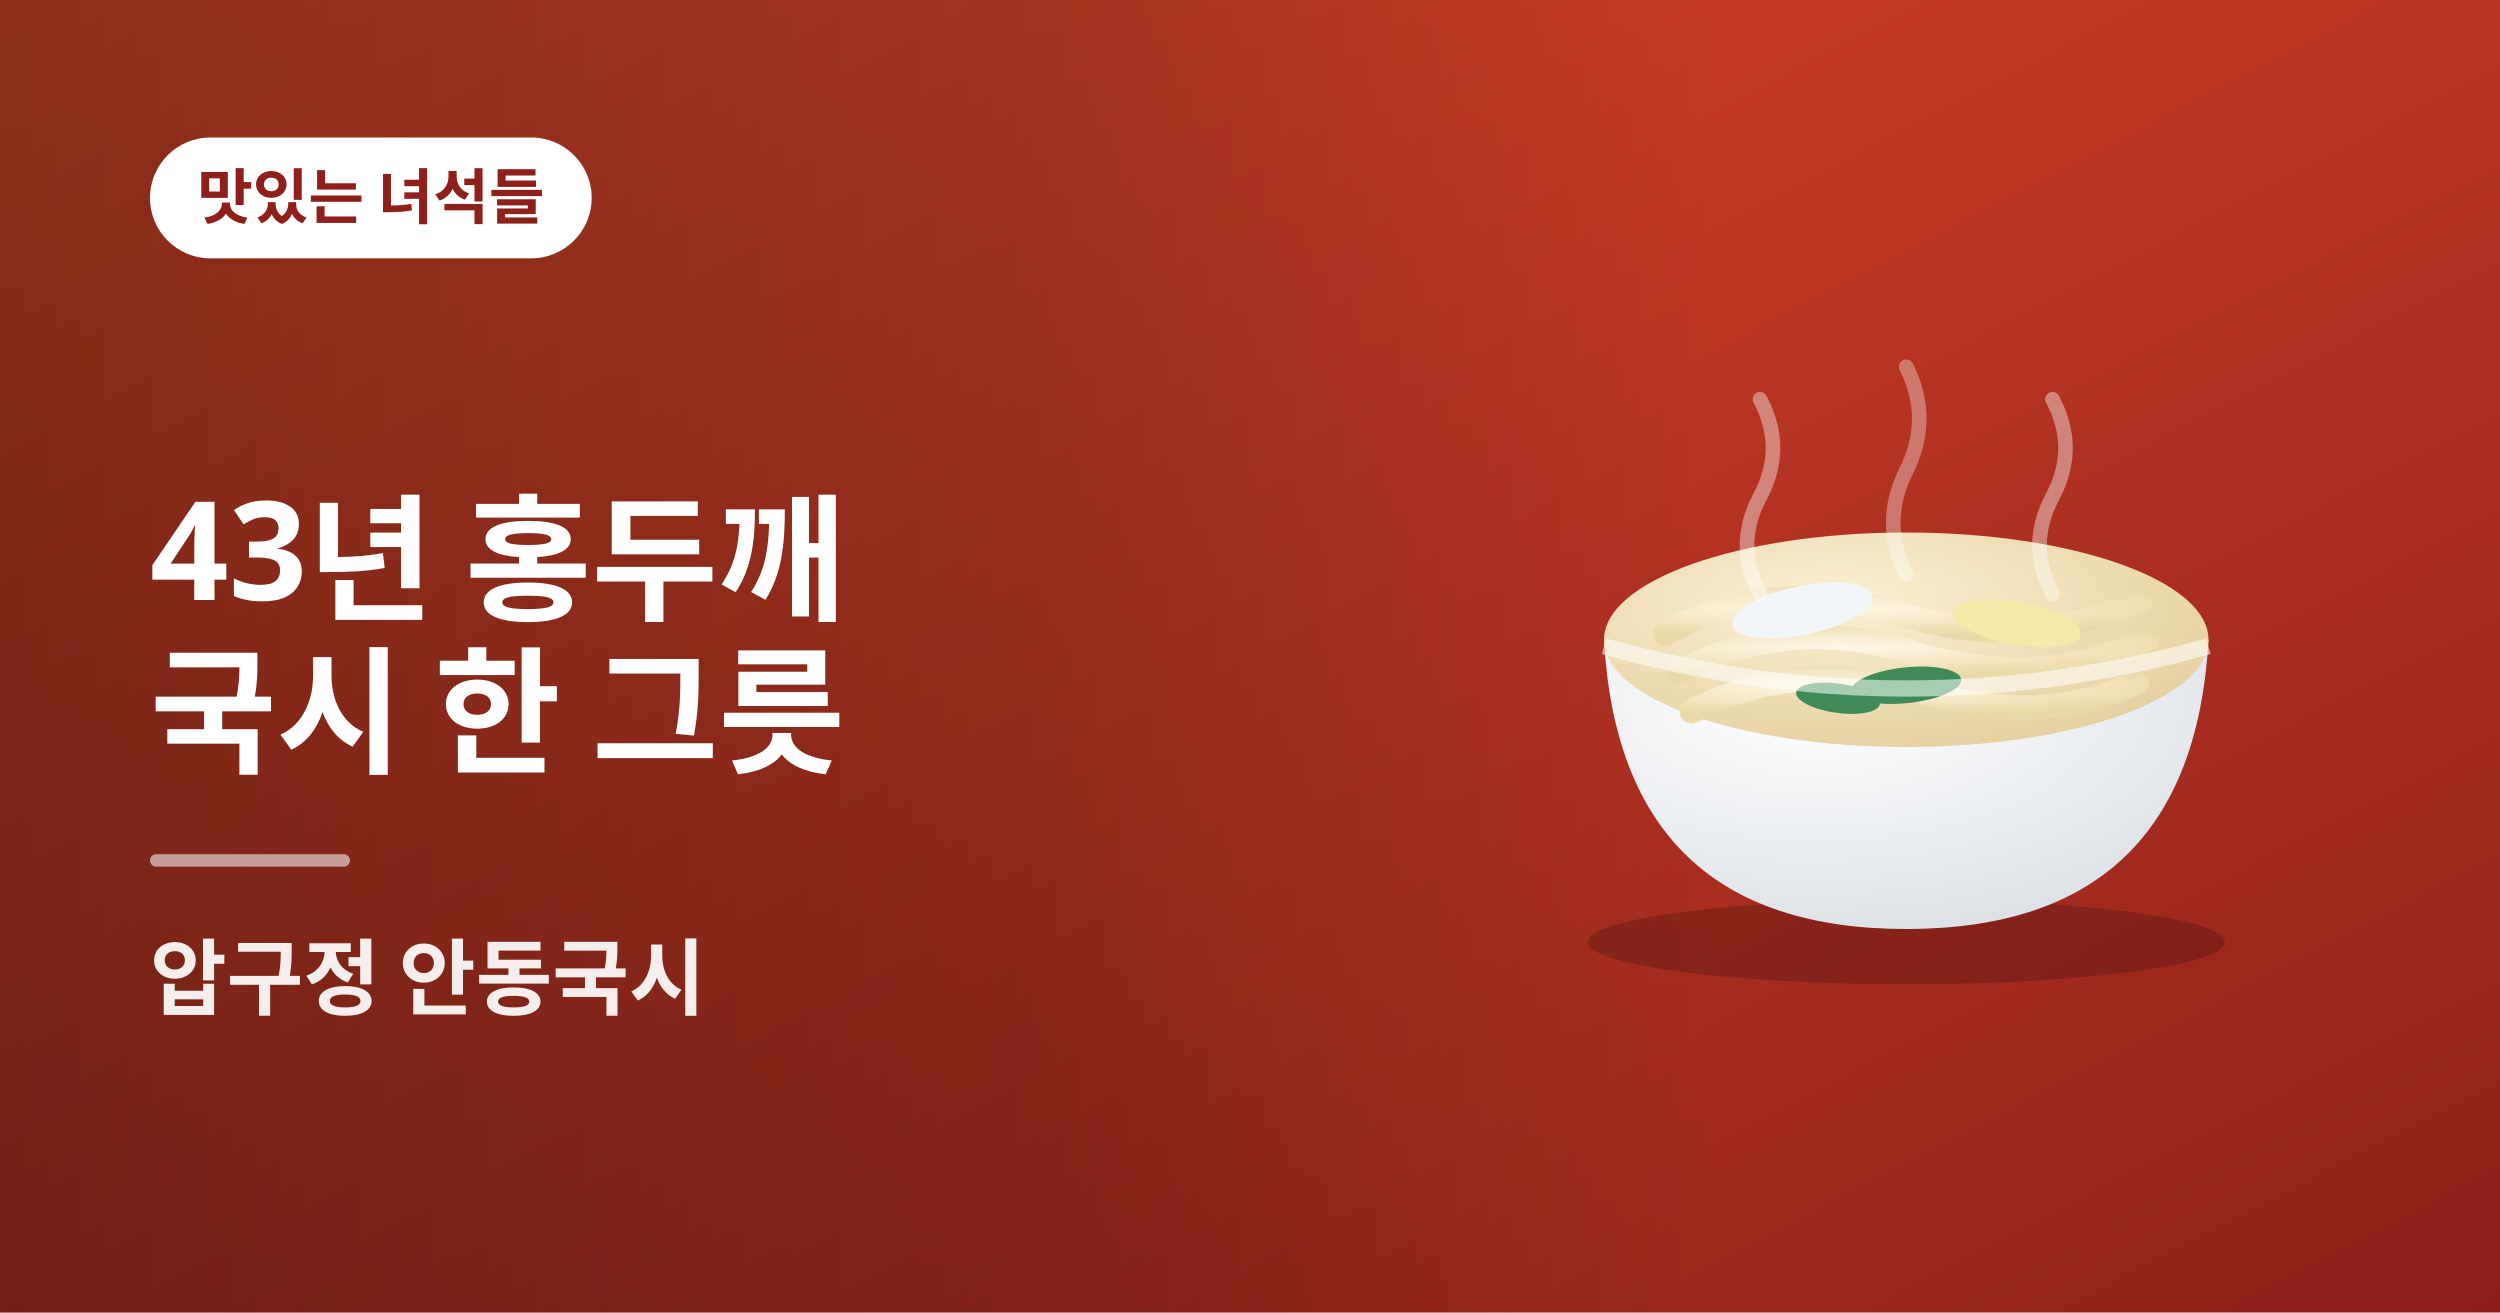
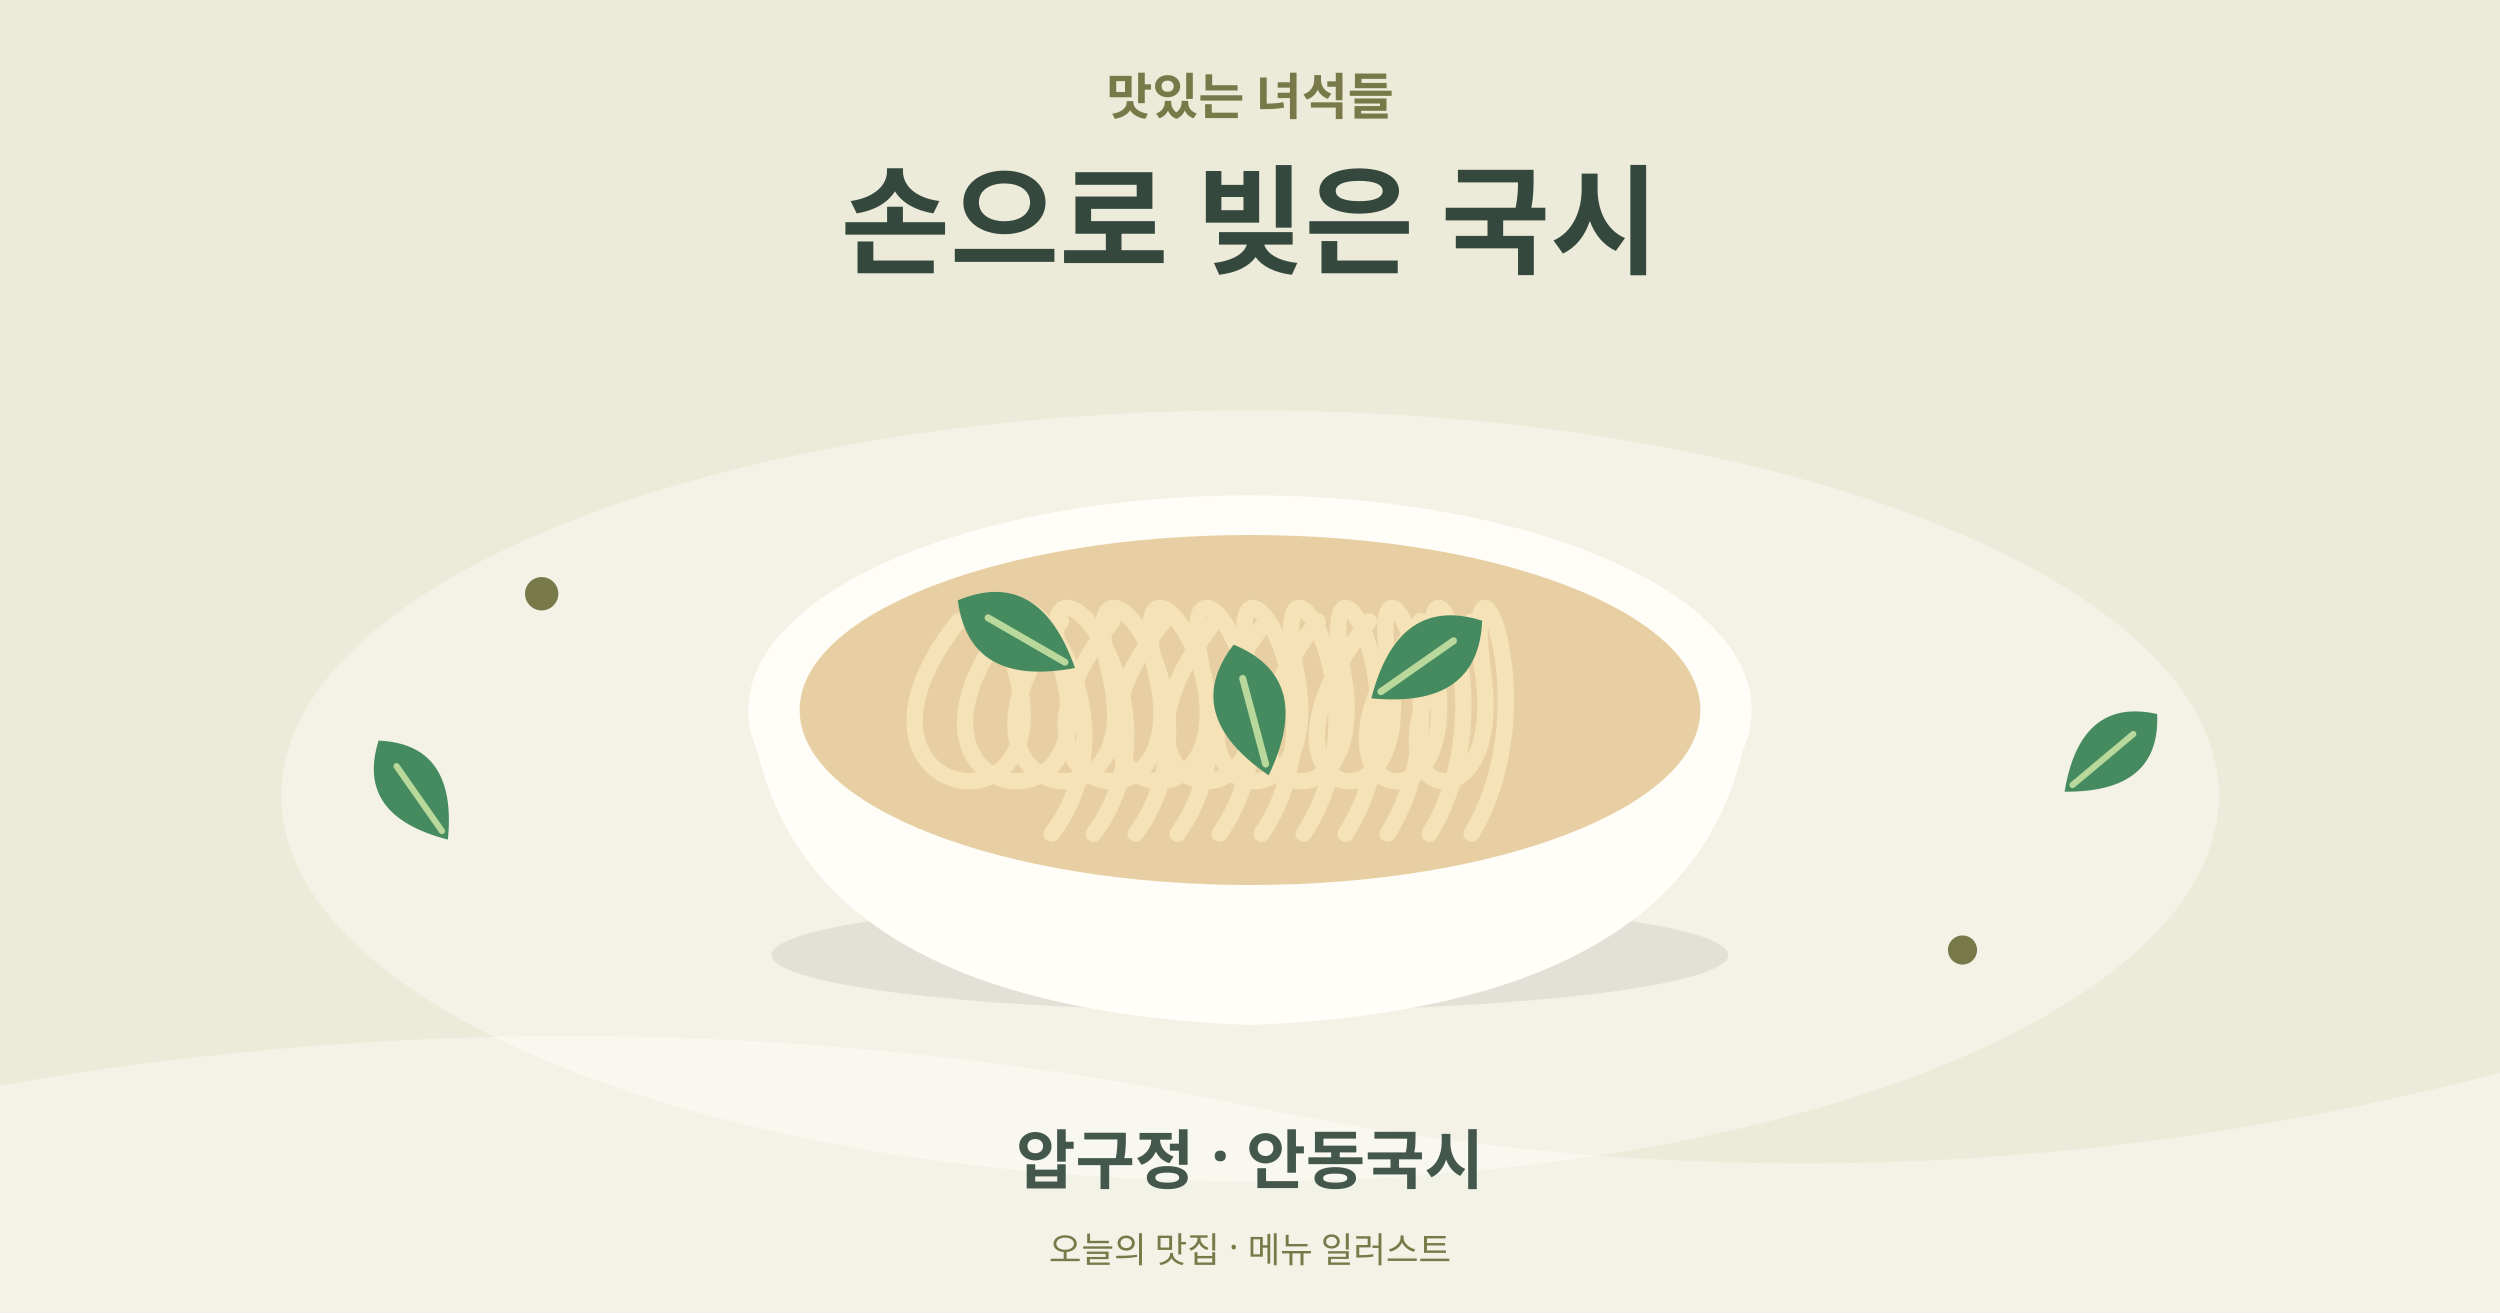
- <svg xmlns="http://www.w3.org/2000/svg" viewBox="0 0 1200 630" width="1200" height="630">
-   <defs>
-     <linearGradient id="bg" x1="0" y1="0" x2="1" y2="1">
-       <stop offset="0" stop-color="#E14A2B" />
-       <stop offset="1" stop-color="#8E1F1A" />
-     </linearGradient>
-     <linearGradient id="scrim" x1="0" y1="0" x2="1" y2="0">
-       <stop offset="0" stop-color="#000000" stop-opacity="0.38" />
-       <stop offset="0.6" stop-color="#000000" stop-opacity="0.22" />
-       <stop offset="1" stop-color="#000000" stop-opacity="0" />
-     </linearGradient>
-     <radialGradient id="broth" cx="0.38" cy="0.32" r="0.78">
-       <stop offset="0" stop-color="#FBF0D4" />
-       <stop offset="1" stop-color="#E4CE9C" />
-     </radialGradient>
-     <radialGradient id="bowl" cx="0.35" cy="0.22" r="0.9">
-       <stop offset="0" stop-color="#FFFFFF" />
-       <stop offset="1" stop-color="#D9DEE4" />
-     </radialGradient>
-     <radialGradient id="noodle" cx="0.35" cy="0.3" r="0.8">
-       <stop offset="0" stop-color="#FFF8E6" />
-       <stop offset="1" stop-color="#EBD9A8" />
-     </radialGradient>
-   </defs>
-   <rect width="1200" height="630" fill="url(#bg)" />
-   <rect width="820" height="630" fill="url(#scrim)" />
-   <g transform="translate(915,318) scale(0.78) translate(-600,-330)">
-     <ellipse cx="600" cy="502" rx="196" ry="26" fill="#000000" opacity="0.18" />
-     <path d="M 414 316 Q 424 494 600 494 Q 776 494 786 316 Z" fill="url(#bowl)" />
-     <ellipse cx="600" cy="316" rx="186" ry="66" fill="url(#broth)" />
-     <path d="M 452 312 Q 520 276 596 300 Q 672 324 744 292" fill="none" stroke="url(#noodle)" stroke-width="15" stroke-linecap="round" />
-     <path d="M 460 336 Q 528 300 604 324 Q 680 348 748 316" fill="none" stroke="url(#noodle)" stroke-width="15" stroke-linecap="round" />
-     <path d="M 468 360 Q 536 326 610 348 Q 684 370 742 342" fill="none" stroke="url(#noodle)" stroke-width="15" stroke-linecap="round" />
-     <ellipse cx="536" cy="298" rx="44" ry="15" fill="#F2F6F8" transform="rotate(-12 536 298)" />
-     <ellipse cx="668" cy="306" rx="40" ry="13" fill="#F6E8A8" transform="rotate(10 668 306)" />
-     <ellipse cx="600" cy="344" rx="34" ry="11" fill="#3E8B57" transform="rotate(-6 600 344)" />
-     <ellipse cx="558" cy="352" rx="26" ry="9" fill="#3E8B57" transform="rotate(8 558 352)" />
-     <path d="M 414 320 Q 600 372 786 320" fill="none" stroke="#FFFFFF" stroke-width="10" opacity="0.55" />
-     <path d="M 690 168 Q 706 198 690 228 Q 674 258 690 288" fill="none" stroke="#FFFFFF" stroke-width="9" stroke-linecap="round" opacity="0.4" />
-     <path d="M 600 148 Q 616 180 600 212 Q 584 244 600 276" fill="none" stroke="#FFFFFF" stroke-width="9" stroke-linecap="round" opacity="0.34" />
-     <path d="M 510 168 Q 526 198 510 228 Q 494 258 510 288" fill="none" stroke="#FFFFFF" stroke-width="9" stroke-linecap="round" opacity="0.4" />
+ <svg xmlns="http://www.w3.org/2000/svg" width="1200" height="630" viewBox="0 0 1200 630" role="img" aria-labelledby="title desc">
+   <g font-family="'Malgun Gothic','Apple SD Gothic Neo',sans-serif">
+     <rect x="0" y="0" width="1200" height="630" rx="0" fill="#ECEAD8" />
+     <ellipse cx="600" cy="382" rx="465" ry="185" fill="#FFFFFF65" />
+     <path d="M0 521 Q300 469 600 531 T1200 515 V630 H0 Z" fill="#FFFFFF60" stroke="none" stroke-width="1" stroke-linecap="round" stroke-linejoin="round" />
+     <text x="600" y="55" text-anchor="middle" fill="#777A48" font-size="24" font-weight="700">맛있는 녀석들</text>
+     <text x="600" y="127" text-anchor="middle" fill="#34483E" font-size="57" font-weight="700">손으로 빚은 국시</text>
+     <g transform="translate(600 352) scale(1.12)">
+       <ellipse cx="0" cy="95" rx="205" ry="24" fill="#00000012" />
+       <path d="M-214 -10 Q-200 117 0 125 Q200 117 214 -10 Z" fill="#FFFEF9" stroke="none" stroke-width="1" stroke-linecap="round" stroke-linejoin="round" />
+       <ellipse cx="0" cy="-10" rx="215" ry="92" fill="#FFFDF7" />
+       <ellipse cx="0" cy="-10" rx="193" ry="75" fill="#E7CFA3" />
+       <path d="M-125 -48 C-185 28 -80 48 -100 -25 S-40 -16 -85 43" fill="none" stroke="#F5E2B6" stroke-width="7" stroke-linecap="round" stroke-linejoin="round" />
+       <path d="M-103 -48 C-163 28 -61 48 -80 -25 S-23 -16 -67 43" fill="none" stroke="#F5E2B6" stroke-width="7" stroke-linecap="round" stroke-linejoin="round" />
+       <path d="M-81 -48 C-141 28 -42 48 -60 -25 S-6 -16 -49 43" fill="none" stroke="#F5E2B6" stroke-width="7" stroke-linecap="round" stroke-linejoin="round" />
+       <path d="M-59 -48 C-119 28 -23 48 -40 -25 S11 -16 -31 43" fill="none" stroke="#F5E2B6" stroke-width="7" stroke-linecap="round" stroke-linejoin="round" />
+       <path d="M-37 -48 C-97 28 -4 48 -20 -25 S28 -16 -13 43" fill="none" stroke="#F5E2B6" stroke-width="7" stroke-linecap="round" stroke-linejoin="round" />
+       <path d="M-15 -48 C-75 28 15 48 0 -25 S45 -16 5 43" fill="none" stroke="#F5E2B6" stroke-width="7" stroke-linecap="round" stroke-linejoin="round" />
+       <path d="M7 -48 C-53 28 34 48 20 -25 S62 -16 23 43" fill="none" stroke="#F5E2B6" stroke-width="7" stroke-linecap="round" stroke-linejoin="round" />
+       <path d="M29 -48 C-31 28 53 48 40 -25 S79 -16 41 43" fill="none" stroke="#F5E2B6" stroke-width="7" stroke-linecap="round" stroke-linejoin="round" />
+       <path d="M51 -48 C-9 28 72 48 60 -25 S96 -16 59 43" fill="none" stroke="#F5E2B6" stroke-width="7" stroke-linecap="round" stroke-linejoin="round" />
+       <path d="M73 -48 C13 28 91 48 80 -25 S113 -16 77 43" fill="none" stroke="#F5E2B6" stroke-width="7" stroke-linecap="round" stroke-linejoin="round" />
+       <path d="M95 -48 C35 28 110 48 100 -25 S130 -16 95 43" fill="none" stroke="#F5E2B6" stroke-width="7" stroke-linecap="round" stroke-linejoin="round" />
+       <g transform="translate(-75 -28) rotate(-60)">
+         <path d="M0 0 Q-30 -35 0 -58 Q30 -35 0 0" fill="#468A60" stroke="none" stroke-width="1" stroke-linecap="round" stroke-linejoin="round" />
+         <path d="M0 -5 L0 -43" fill="none" stroke="#B8D99B" stroke-width="3" stroke-linecap="round" stroke-linejoin="round" />
+       </g>
+       <g transform="translate(52 -15) rotate(55)">
+         <path d="M0 0 Q-30 -35 0 -58 Q30 -35 0 0" fill="#468A60" stroke="none" stroke-width="1" stroke-linecap="round" stroke-linejoin="round" />
+         <path d="M0 -5 L0 -43" fill="none" stroke="#B8D99B" stroke-width="3" stroke-linecap="round" stroke-linejoin="round" />
+       </g>
+       <g transform="translate(8 18) rotate(-15)">
+         <path d="M0 0 Q-30 -35 0 -58 Q30 -35 0 0" fill="#468A60" stroke="none" stroke-width="1" stroke-linecap="round" stroke-linejoin="round" />
+         <path d="M0 -5 L0 -43" fill="none" stroke="#B8D99B" stroke-width="3" stroke-linecap="round" stroke-linejoin="round" />
+       </g>
+     </g>
+     <g transform="translate(215 403) rotate(-35)">
+       <path d="M0 0 Q-30 -35 0 -58 Q30 -35 0 0" fill="#468A60" stroke="none" stroke-width="1" stroke-linecap="round" stroke-linejoin="round" />
+       <path d="M0 -5 L0 -43" fill="none" stroke="#B8D99B" stroke-width="3" stroke-linecap="round" stroke-linejoin="round" />
+     </g>
+     <g transform="translate(991 380) rotate(50)">
+       <path d="M0 0 Q-30 -35 0 -58 Q30 -35 0 0" fill="#468A60" stroke="none" stroke-width="1" stroke-linecap="round" stroke-linejoin="round" />
+       <path d="M0 -5 L0 -43" fill="none" stroke="#B8D99B" stroke-width="3" stroke-linecap="round" stroke-linejoin="round" />
+     </g>
+     <ellipse cx="260" cy="285" rx="8" ry="8" fill="#777A48" />
+     <ellipse cx="942" cy="456" rx="7" ry="7" fill="#777A48" />
+     <text x="600" y="568" text-anchor="middle" fill="#43574D" font-size="31" font-weight="600">압구정 · 안동국시</text>
+     <text x="600" y="606" text-anchor="middle" fill="#777A48" font-size="17" font-weight="400">오늘의 맛집 · 메뉴 일러스트</text>
  </g>
-   <rect x="72" y="66" width="212" height="58" rx="29" fill="#ffffff" />
-   <text x="178" y="105" text-anchor="middle" font-size="29" font-weight="700" fill="#8E1F1A" font-family="'Apple SD Gothic Neo','Malgun Gothic',sans-serif">맛있는 녀석들</text>
-   <text x="72" y="288" font-size="66" font-weight="800" fill="#ffffff" font-family="'Apple SD Gothic Neo','Malgun Gothic',sans-serif">43년 홍두깨</text>
-   <text x="72" y="366" font-size="66" font-weight="800" fill="#ffffff" font-family="'Apple SD Gothic Neo','Malgun Gothic',sans-serif">국시 한 그릇</text>
-   <rect x="72" y="410" width="96" height="6" rx="3" fill="#ffffff" opacity="0.55" />
-   <text x="72" y="484" font-size="40" font-weight="600" fill="#ffffff" opacity="0.92" font-family="'Apple SD Gothic Neo','Malgun Gothic',sans-serif">압구정 안동국시</text>
</svg>
